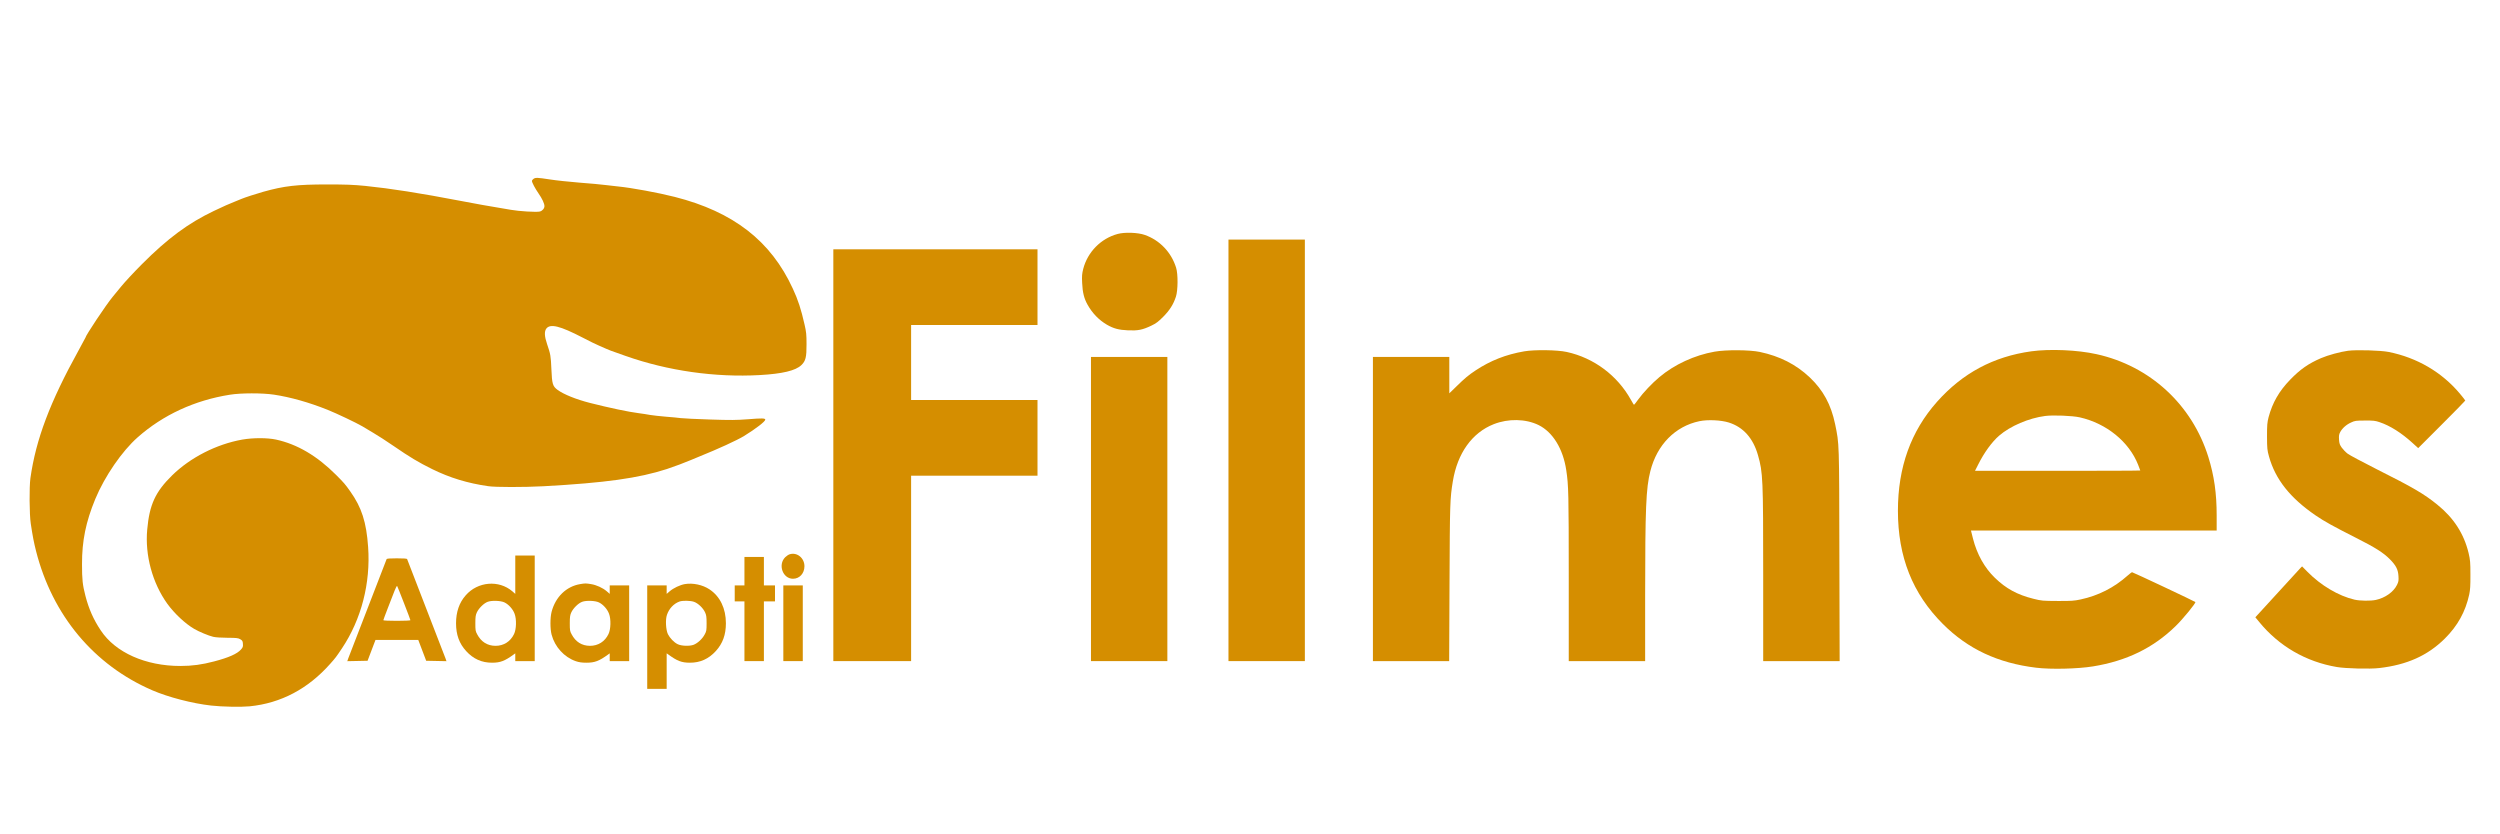
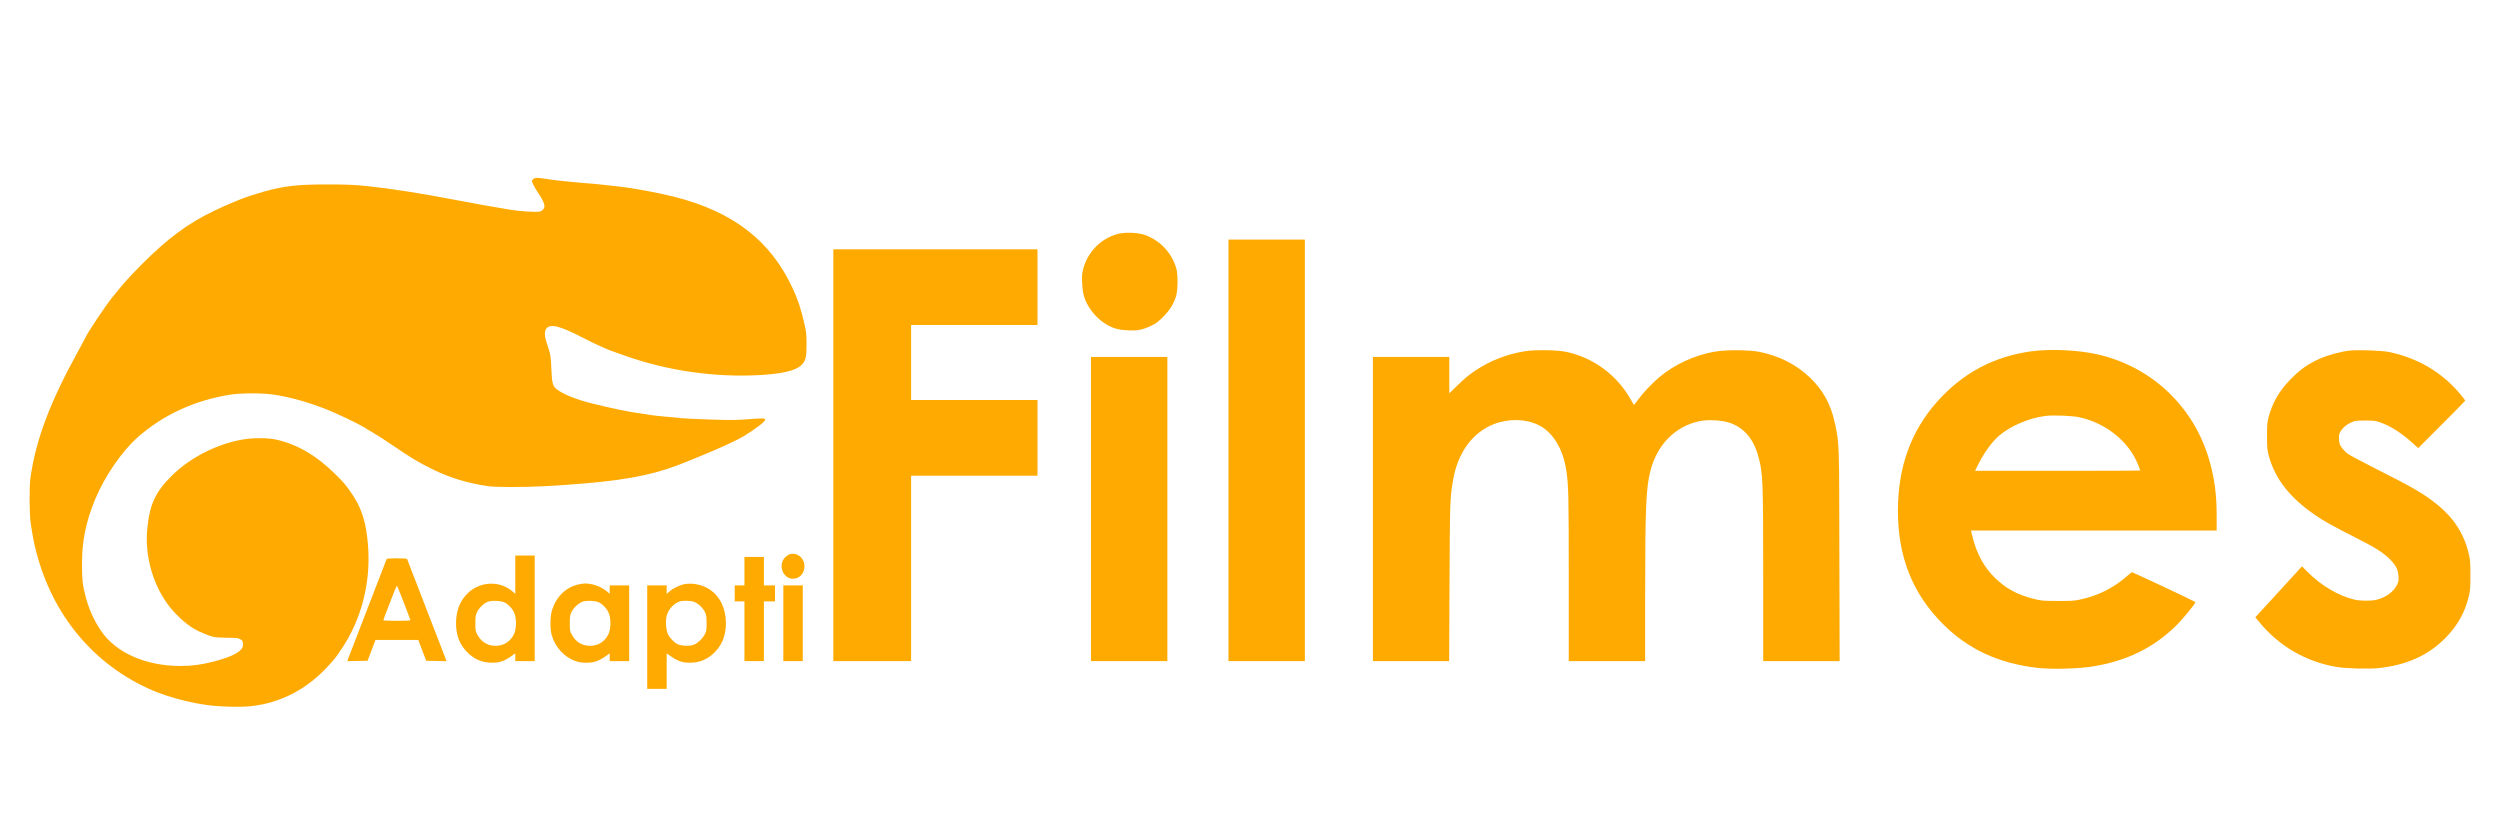
<svg xmlns="http://www.w3.org/2000/svg" version="1.0" width="3600pt" height="1200pt" viewBox="0 0 3600 1200" preserveAspectRatio="xMidYMid meet">
  <g transform="translate(0,1200) scale(0.1,-0.1)" fill="#000000" stroke="none">
-     <path fill="#D58E00" d="M7682 9424 c-12 -8 -22 -22 -22 -30 0 -22 45 -107 94 -178 53 -76 86 -147 86 -184 0 -34 -30 -69 -67 -78 -45 -12 -304 4 -418 25 -60 11 -153 27 -205 35 -103 16 -284 49 -505 91 -611 117 -1016 180 -1385 218 -174 17 -278 21 -550 21 -434 0 -617 -21 -920 -106 -93 -26 -275 -85 -315 -103 -16 -7 -64 -26 -105 -43 -86 -34 -130 -54 -289 -129 -369 -176 -665 -394 -1037 -767 -110 -110 -247 -257 -303 -326 -57 -69 -110 -134 -119 -145 -94 -113 -392 -561 -392 -588 0 -2 -43 -82 -96 -178 -414 -748 -617 -1286 -696 -1844 -18 -130 -15 -523 5 -655 28 -186 45 -272 76 -395 236 -927 833 -1642 1676 -2006 230 -99 576 -189 845 -219 160 -18 430 -23 555 -11 450 45 840 251 1160 612 79 89 85 97 170 224 278 416 413 938 376 1458 -25 359 -93 570 -258 802 -76 107 -86 118 -203 236 -274 274 -558 442 -865 509 -125 27 -332 27 -486 0 -374 -67 -749 -259 -1011 -516 -241 -237 -326 -421 -358 -779 -34 -371 75 -771 290 -1070 101 -139 257 -286 388 -362 66 -39 210 -99 272 -113 31 -8 121 -14 205 -14 132 -1 154 -3 185 -21 31 -19 35 -26 38 -67 3 -40 -1 -51 -28 -81 -54 -62 -176 -116 -385 -171 -177 -47 -319 -66 -488 -66 -501 0 -936 194 -1146 512 -105 157 -172 309 -221 498 -41 158 -49 235 -49 455 -1 336 55 610 191 939 136 328 386 691 612 890 365 322 820 532 1326 612 159 26 469 26 635 1 238 -36 504 -111 772 -218 130 -52 416 -188 501 -238 26 -16 97 -58 159 -95 62 -36 192 -120 289 -187 240 -165 359 -236 559 -335 255 -125 507 -202 805 -245 106 -16 510 -16 795 -1 892 49 1371 116 1778 248 104 34 271 97 342 128 17 8 75 32 130 54 261 105 539 232 640 294 169 104 305 209 305 235 0 21 -48 22 -245 6 -173 -13 -248 -14 -550 -4 -192 6 -381 15 -420 20 -38 5 -137 15 -220 21 -82 7 -184 18 -225 25 -41 8 -114 19 -161 25 -146 18 -424 77 -704 148 -200 51 -377 123 -465 187 -72 53 -81 85 -90 300 -8 189 -12 214 -62 360 -38 110 -41 182 -12 222 57 76 197 41 527 -130 89 -47 196 -99 237 -116 41 -17 89 -38 105 -46 32 -15 42 -19 275 -101 608 -214 1286 -311 1930 -275 326 18 517 64 599 143 63 60 76 114 75 303 0 137 -4 177 -28 280 -50 221 -93 355 -170 520 -316 686 -855 1105 -1701 1320 -235 60 -627 132 -815 150 -36 3 -114 12 -175 20 -60 8 -231 24 -380 35 -148 12 -340 32 -426 46 -184 28 -207 29 -237 8z" />
-     <path fill="#D58E00" d="M16094 8631 c-241 -65 -432 -260 -495 -501 -18 -72 -21 -102 -16 -205 6 -136 28 -225 78 -313 69 -123 162 -219 277 -287 97 -56 171 -76 307 -82 143 -6 207 7 333 67 68 32 100 56 171 127 95 96 147 178 184 290 30 92 32 325 3 418 -69 222 -235 396 -451 472 -99 35 -288 42 -391 14z" />
-     <path fill="#D58E00" d="M17690 5515 l0 -3035 550 0 550 0 0 3035 0 3035 -550 0 -550 0 0 -3035z" />
-     <path fill="#D58E00" d="M12000 5445 l0 -2965 560 0 560 0 0 1335 0 1335 910 0 910 0 0 545 0 545 -910 0 -910 0 0 540 0 540 910 0 910 0 0 545 0 545 -1470 0 -1470 0 0 -2965z" />
-     <path fill="#D58E00" d="M21950 6941 c-266 -46 -486 -133 -700 -274 -103 -68 -158 -114 -277 -231 l-103 -100 0 262 0 262 -550 0 -550 0 0 -2190 0 -2190 549 0 549 0 5 1123 c5 1150 7 1218 48 1467 66 404 277 699 589 822 211 83 460 78 646 -13 204 -101 352 -341 398 -649 33 -215 36 -344 36 -1542 l0 -1208 550 0 550 0 0 933 c1 1274 12 1556 75 1803 96 380 358 646 707 719 121 25 309 16 422 -19 209 -66 351 -225 421 -471 71 -249 75 -335 75 -1732 l0 -1233 550 0 551 0 -4 1518 c-3 1654 -1 1601 -61 1893 -59 283 -171 490 -366 675 -197 186 -430 305 -718 366 -146 31 -490 33 -652 4 -289 -51 -577 -184 -793 -365 -107 -89 -238 -228 -307 -324 -30 -42 -57 -76 -60 -76 -3 -1 -23 32 -45 72 -195 351 -534 604 -925 689 -137 30 -461 34 -610 9z" />
-     <path fill="#D58E00" d="M29250 6941 c-545 -76 -989 -314 -1356 -726 -377 -424 -564 -943 -564 -1570 0 -663 210 -1193 647 -1630 361 -361 792 -563 1343 -630 209 -26 601 -17 820 19 484 79 866 265 1189 580 106 103 296 335 284 347 -11 11 -899 429 -911 429 -6 0 -34 -21 -64 -48 -195 -174 -421 -289 -677 -344 -93 -20 -132 -23 -331 -22 -217 1 -230 2 -350 32 -229 57 -394 146 -553 301 -150 145 -259 340 -316 565 l-29 116 1769 0 1769 0 0 218 c0 320 -36 571 -120 842 -235 754 -841 1311 -1610 1480 -274 61 -672 78 -940 41z m699 -951 c384 -87 709 -351 840 -683 17 -43 31 -80 31 -82 0 -3 -536 -5 -1190 -5 l-1190 0 45 89 c86 173 199 328 302 417 161 139 426 253 663 284 115 15 393 4 499 -20z" />
-     <path fill="#D58E00" d="M33811 6949 c-112 -15 -288 -63 -390 -107 -180 -78 -298 -160 -443 -310 -159 -164 -254 -330 -310 -538 -20 -79 -23 -111 -23 -279 1 -176 3 -197 29 -290 91 -327 304 -596 671 -847 131 -89 247 -153 572 -318 286 -144 403 -218 498 -314 89 -91 118 -148 123 -244 4 -62 1 -80 -22 -126 -50 -101 -170 -186 -304 -215 -75 -16 -229 -14 -307 4 -229 53 -487 206 -679 402 l-76 77 -24 -24 c-22 -24 -588 -642 -629 -687 l-20 -22 56 -68 c284 -347 671 -572 1117 -648 129 -22 476 -31 611 -15 400 46 698 180 945 425 185 184 297 387 351 635 14 67 18 127 17 285 0 179 -3 211 -26 310 -67 279 -213 506 -452 699 -190 154 -347 246 -871 509 -203 103 -392 203 -419 224 -28 21 -65 60 -84 86 -29 41 -36 59 -40 116 -3 54 -1 75 16 107 29 56 88 109 157 140 56 26 69 28 200 28 122 1 149 -2 210 -23 153 -51 317 -155 478 -302 l79 -72 339 339 c186 186 339 342 339 346 0 4 -36 49 -79 101 -260 309 -616 517 -1025 599 -117 23 -461 33 -585 17z" />
-     <path fill="#D58E00" d="M15710 4670 l0 -2190 550 0 550 0 0 2190 0 2190 -550 0 -550 0 0 -2190z" />
-     <path fill="#D58E00" d="M11373 4019 c-18 -5 -48 -25 -66 -43 -108 -108 -35 -310 112 -310 94 0 164 76 165 179 1 118 -105 206 -211 174z" />
-     <path fill="#D58E00" d="M7420 3724 l0 -276 -42 37 c-195 167 -499 141 -672 -58 -93 -105 -139 -240 -139 -402 0 -165 46 -292 146 -401 103 -113 224 -167 372 -167 120 0 184 25 313 119 l22 16 0 -56 0 -56 140 0 140 0 0 760 0 760 -140 0 -140 0 0 -276z m-155 -399 c60 -29 121 -97 145 -163 30 -78 26 -224 -8 -293 -52 -108 -149 -169 -267 -169 -116 1 -206 57 -263 165 -25 45 -27 60 -27 160 0 92 4 118 22 157 28 60 101 132 156 152 59 22 189 17 242 -9z" />
-     <path fill="#D58E00" d="M10720 3775 l0 -205 -70 0 -70 0 0 -115 0 -115 70 0 70 0 0 -430 0 -430 140 0 140 0 0 430 0 430 80 0 80 0 0 115 0 115 -80 0 -80 0 0 205 0 205 -140 0 -140 0 0 -205z" />
-     <path fill="#D58E00" d="M5567 3948 c-18 -45 -542 -1400 -553 -1431 l-13 -38 146 3 146 3 57 150 57 150 308 0 308 0 57 -150 57 -150 146 -3 146 -3 -13 38 c-11 31 -535 1386 -553 1431 -4 9 -43 12 -148 12 -105 0 -144 -3 -148 -12z m252 -637 c50 -128 91 -237 91 -242 0 -5 -88 -9 -195 -9 -111 0 -195 4 -195 9 0 5 30 85 66 178 36 92 79 204 96 247 21 53 33 74 38 65 5 -8 49 -119 99 -248z" />
-     <path fill="#D58E00" d="M8355 3589 c-200 -33 -356 -185 -412 -399 -22 -86 -22 -245 0 -329 47 -177 181 -324 348 -382 48 -16 87 -22 154 -22 120 0 184 25 313 119 l22 16 0 -56 0 -56 140 0 140 0 0 545 0 545 -140 0 -140 0 0 -61 0 -61 -42 37 c-58 50 -150 92 -228 104 -73 12 -84 12 -155 0z m270 -264 c60 -29 121 -97 145 -163 30 -78 26 -224 -8 -293 -52 -108 -149 -169 -267 -169 -116 1 -206 57 -263 165 -25 45 -27 60 -27 160 0 92 4 118 22 157 28 60 101 132 156 152 59 22 189 17 242 -9z" />
-     <path fill="#D58E00" d="M9861 3589 c-68 -12 -164 -57 -218 -104 l-43 -37 0 61 0 61 -140 0 -140 0 0 -745 0 -745 140 0 140 0 0 256 0 256 23 -16 c128 -94 192 -119 312 -119 148 0 269 54 372 167 100 109 146 236 146 401 0 213 -84 387 -236 488 -99 66 -240 96 -356 76z m132 -255 c59 -20 131 -89 160 -152 18 -39 22 -65 22 -157 0 -100 -2 -115 -27 -160 -33 -64 -101 -127 -160 -150 -59 -22 -176 -18 -230 9 -52 25 -112 88 -140 144 -30 63 -38 209 -14 278 31 91 98 162 181 192 45 16 156 14 208 -4z" />
-     <path fill="#D58E00" d="M11280 3025 l0 -545 140 0 140 0 0 545 0 545 -140 0 -140 0 0 -545z" />
+     <path fill="#FFAA00" d="M7682 9424 c-12 -8 -22 -22 -22 -30 0 -22 45 -107 94 -178 53 -76 86 -147 86 -184 0 -34 -30 -69 -67 -78 -45 -12 -304 4 -418 25 -60 11 -153 27 -205 35 -103 16 -284 49 -505 91 -611 117 -1016 180 -1385 218 -174 17 -278 21 -550 21 -434 0 -617 -21 -920 -106 -93 -26 -275 -85 -315 -103 -16 -7 -64 -26 -105 -43 -86 -34 -130 -54 -289 -129 -369 -176 -665 -394 -1037 -767 -110 -110 -247 -257 -303 -326 -57 -69 -110 -134 -119 -145 -94 -113 -392 -561 -392 -588 0 -2 -43 -82 -96 -178 -414 -748 -617 -1286 -696 -1844 -18 -130 -15 -523 5 -655 28 -186 45 -272 76 -395 236 -927 833 -1642 1676 -2006 230 -99 576 -189 845 -219 160 -18 430 -23 555 -11 450 45 840 251 1160 612 79 89 85 97 170 224 278 416 413 938 376 1458 -25 359 -93 570 -258 802 -76 107 -86 118 -203 236 -274 274 -558 442 -865 509 -125 27 -332 27 -486 0 -374 -67 -749 -259 -1011 -516 -241 -237 -326 -421 -358 -779 -34 -371 75 -771 290 -1070 101 -139 257 -286 388 -362 66 -39 210 -99 272 -113 31 -8 121 -14 205 -14 132 -1 154 -3 185 -21 31 -19 35 -26 38 -67 3 -40 -1 -51 -28 -81 -54 -62 -176 -116 -385 -171 -177 -47 -319 -66 -488 -66 -501 0 -936 194 -1146 512 -105 157 -172 309 -221 498 -41 158 -49 235 -49 455 -1 336 55 610 191 939 136 328 386 691 612 890 365 322 820 532 1326 612 159 26 469 26 635 1 238 -36 504 -111 772 -218 130 -52 416 -188 501 -238 26 -16 97 -58 159 -95 62 -36 192 -120 289 -187 240 -165 359 -236 559 -335 255 -125 507 -202 805 -245 106 -16 510 -16 795 -1 892 49 1371 116 1778 248 104 34 271 97 342 128 17 8 75 32 130 54 261 105 539 232 640 294 169 104 305 209 305 235 0 21 -48 22 -245 6 -173 -13 -248 -14 -550 -4 -192 6 -381 15 -420 20 -38 5 -137 15 -220 21 -82 7 -184 18 -225 25 -41 8 -114 19 -161 25 -146 18 -424 77 -704 148 -200 51 -377 123 -465 187 -72 53 -81 85 -90 300 -8 189 -12 214 -62 360 -38 110 -41 182 -12 222 57 76 197 41 527 -130 89 -47 196 -99 237 -116 41 -17 89 -38 105 -46 32 -15 42 -19 275 -101 608 -214 1286 -311 1930 -275 326 18 517 64 599 143 63 60 76 114 75 303 0 137 -4 177 -28 280 -50 221 -93 355 -170 520 -316 686 -855 1105 -1701 1320 -235 60 -627 132 -815 150 -36 3 -114 12 -175 20 -60 8 -231 24 -380 35 -148 12 -340 32 -426 46 -184 28 -207 29 -237 8z" />
+     <path fill="#FFAA00" d="M16094 8631 c-241 -65 -432 -260 -495 -501 -18 -72 -21 -102 -16 -205 6 -136 28 -225 78 -313 69 -123 162 -219 277 -287 97 -56 171 -76 307 -82 143 -6 207 7 333 67 68 32 100 56 171 127 95 96 147 178 184 290 30 92 32 325 3 418 -69 222 -235 396 -451 472 -99 35 -288 42 -391 14z" />
+     <path fill="#FFAA00" d="M17690 5515 l0 -3035 550 0 550 0 0 3035 0 3035 -550 0 -550 0 0 -3035z" />
+     <path fill="#FFAA00" d="M12000 5445 l0 -2965 560 0 560 0 0 1335 0 1335 910 0 910 0 0 545 0 545 -910 0 -910 0 0 540 0 540 910 0 910 0 0 545 0 545 -1470 0 -1470 0 0 -2965z" />
+     <path fill="#FFAA00" d="M21950 6941 c-266 -46 -486 -133 -700 -274 -103 -68 -158 -114 -277 -231 l-103 -100 0 262 0 262 -550 0 -550 0 0 -2190 0 -2190 549 0 549 0 5 1123 c5 1150 7 1218 48 1467 66 404 277 699 589 822 211 83 460 78 646 -13 204 -101 352 -341 398 -649 33 -215 36 -344 36 -1542 l0 -1208 550 0 550 0 0 933 c1 1274 12 1556 75 1803 96 380 358 646 707 719 121 25 309 16 422 -19 209 -66 351 -225 421 -471 71 -249 75 -335 75 -1732 l0 -1233 550 0 551 0 -4 1518 c-3 1654 -1 1601 -61 1893 -59 283 -171 490 -366 675 -197 186 -430 305 -718 366 -146 31 -490 33 -652 4 -289 -51 -577 -184 -793 -365 -107 -89 -238 -228 -307 -324 -30 -42 -57 -76 -60 -76 -3 -1 -23 32 -45 72 -195 351 -534 604 -925 689 -137 30 -461 34 -610 9z" />
+     <path fill="#FFAA00" d="M29250 6941 c-545 -76 -989 -314 -1356 -726 -377 -424 -564 -943 -564 -1570 0 -663 210 -1193 647 -1630 361 -361 792 -563 1343 -630 209 -26 601 -17 820 19 484 79 866 265 1189 580 106 103 296 335 284 347 -11 11 -899 429 -911 429 -6 0 -34 -21 -64 -48 -195 -174 -421 -289 -677 -344 -93 -20 -132 -23 -331 -22 -217 1 -230 2 -350 32 -229 57 -394 146 -553 301 -150 145 -259 340 -316 565 l-29 116 1769 0 1769 0 0 218 c0 320 -36 571 -120 842 -235 754 -841 1311 -1610 1480 -274 61 -672 78 -940 41z m699 -951 c384 -87 709 -351 840 -683 17 -43 31 -80 31 -82 0 -3 -536 -5 -1190 -5 l-1190 0 45 89 c86 173 199 328 302 417 161 139 426 253 663 284 115 15 393 4 499 -20z" />
+     <path fill="#FFAA00" d="M33811 6949 c-112 -15 -288 -63 -390 -107 -180 -78 -298 -160 -443 -310 -159 -164 -254 -330 -310 -538 -20 -79 -23 -111 -23 -279 1 -176 3 -197 29 -290 91 -327 304 -596 671 -847 131 -89 247 -153 572 -318 286 -144 403 -218 498 -314 89 -91 118 -148 123 -244 4 -62 1 -80 -22 -126 -50 -101 -170 -186 -304 -215 -75 -16 -229 -14 -307 4 -229 53 -487 206 -679 402 l-76 77 -24 -24 c-22 -24 -588 -642 -629 -687 l-20 -22 56 -68 c284 -347 671 -572 1117 -648 129 -22 476 -31 611 -15 400 46 698 180 945 425 185 184 297 387 351 635 14 67 18 127 17 285 0 179 -3 211 -26 310 -67 279 -213 506 -452 699 -190 154 -347 246 -871 509 -203 103 -392 203 -419 224 -28 21 -65 60 -84 86 -29 41 -36 59 -40 116 -3 54 -1 75 16 107 29 56 88 109 157 140 56 26 69 28 200 28 122 1 149 -2 210 -23 153 -51 317 -155 478 -302 l79 -72 339 339 c186 186 339 342 339 346 0 4 -36 49 -79 101 -260 309 -616 517 -1025 599 -117 23 -461 33 -585 17z" />
+     <path fill="#FFAA00" d="M15710 4670 l0 -2190 550 0 550 0 0 2190 0 2190 -550 0 -550 0 0 -2190z" />
+     <path fill="#FFAA00" d="M11373 4019 c-18 -5 -48 -25 -66 -43 -108 -108 -35 -310 112 -310 94 0 164 76 165 179 1 118 -105 206 -211 174z" />
+     <path fill="#FFAA00" d="M7420 3724 l0 -276 -42 37 c-195 167 -499 141 -672 -58 -93 -105 -139 -240 -139 -402 0 -165 46 -292 146 -401 103 -113 224 -167 372 -167 120 0 184 25 313 119 l22 16 0 -56 0 -56 140 0 140 0 0 760 0 760 -140 0 -140 0 0 -276z m-155 -399 c60 -29 121 -97 145 -163 30 -78 26 -224 -8 -293 -52 -108 -149 -169 -267 -169 -116 1 -206 57 -263 165 -25 45 -27 60 -27 160 0 92 4 118 22 157 28 60 101 132 156 152 59 22 189 17 242 -9z" />
+     <path fill="#FFAA00" d="M10720 3775 l0 -205 -70 0 -70 0 0 -115 0 -115 70 0 70 0 0 -430 0 -430 140 0 140 0 0 430 0 430 80 0 80 0 0 115 0 115 -80 0 -80 0 0 205 0 205 -140 0 -140 0 0 -205z" />
+     <path fill="#FFAA00" d="M5567 3948 c-18 -45 -542 -1400 -553 -1431 l-13 -38 146 3 146 3 57 150 57 150 308 0 308 0 57 -150 57 -150 146 -3 146 -3 -13 38 c-11 31 -535 1386 -553 1431 -4 9 -43 12 -148 12 -105 0 -144 -3 -148 -12z m252 -637 c50 -128 91 -237 91 -242 0 -5 -88 -9 -195 -9 -111 0 -195 4 -195 9 0 5 30 85 66 178 36 92 79 204 96 247 21 53 33 74 38 65 5 -8 49 -119 99 -248z" />
+     <path fill="#FFAA00" d="M8355 3589 c-200 -33 -356 -185 -412 -399 -22 -86 -22 -245 0 -329 47 -177 181 -324 348 -382 48 -16 87 -22 154 -22 120 0 184 25 313 119 l22 16 0 -56 0 -56 140 0 140 0 0 545 0 545 -140 0 -140 0 0 -61 0 -61 -42 37 c-58 50 -150 92 -228 104 -73 12 -84 12 -155 0z m270 -264 c60 -29 121 -97 145 -163 30 -78 26 -224 -8 -293 -52 -108 -149 -169 -267 -169 -116 1 -206 57 -263 165 -25 45 -27 60 -27 160 0 92 4 118 22 157 28 60 101 132 156 152 59 22 189 17 242 -9z" />
+     <path fill="#FFAA00" d="M9861 3589 c-68 -12 -164 -57 -218 -104 l-43 -37 0 61 0 61 -140 0 -140 0 0 -745 0 -745 140 0 140 0 0 256 0 256 23 -16 c128 -94 192 -119 312 -119 148 0 269 54 372 167 100 109 146 236 146 401 0 213 -84 387 -236 488 -99 66 -240 96 -356 76z m132 -255 c59 -20 131 -89 160 -152 18 -39 22 -65 22 -157 0 -100 -2 -115 -27 -160 -33 -64 -101 -127 -160 -150 -59 -22 -176 -18 -230 9 -52 25 -112 88 -140 144 -30 63 -38 209 -14 278 31 91 98 162 181 192 45 16 156 14 208 -4z" />
+     <path fill="#FFAA00" d="M11280 3025 l0 -545 140 0 140 0 0 545 0 545 -140 0 -140 0 0 -545z" />
  </g>
</svg>
